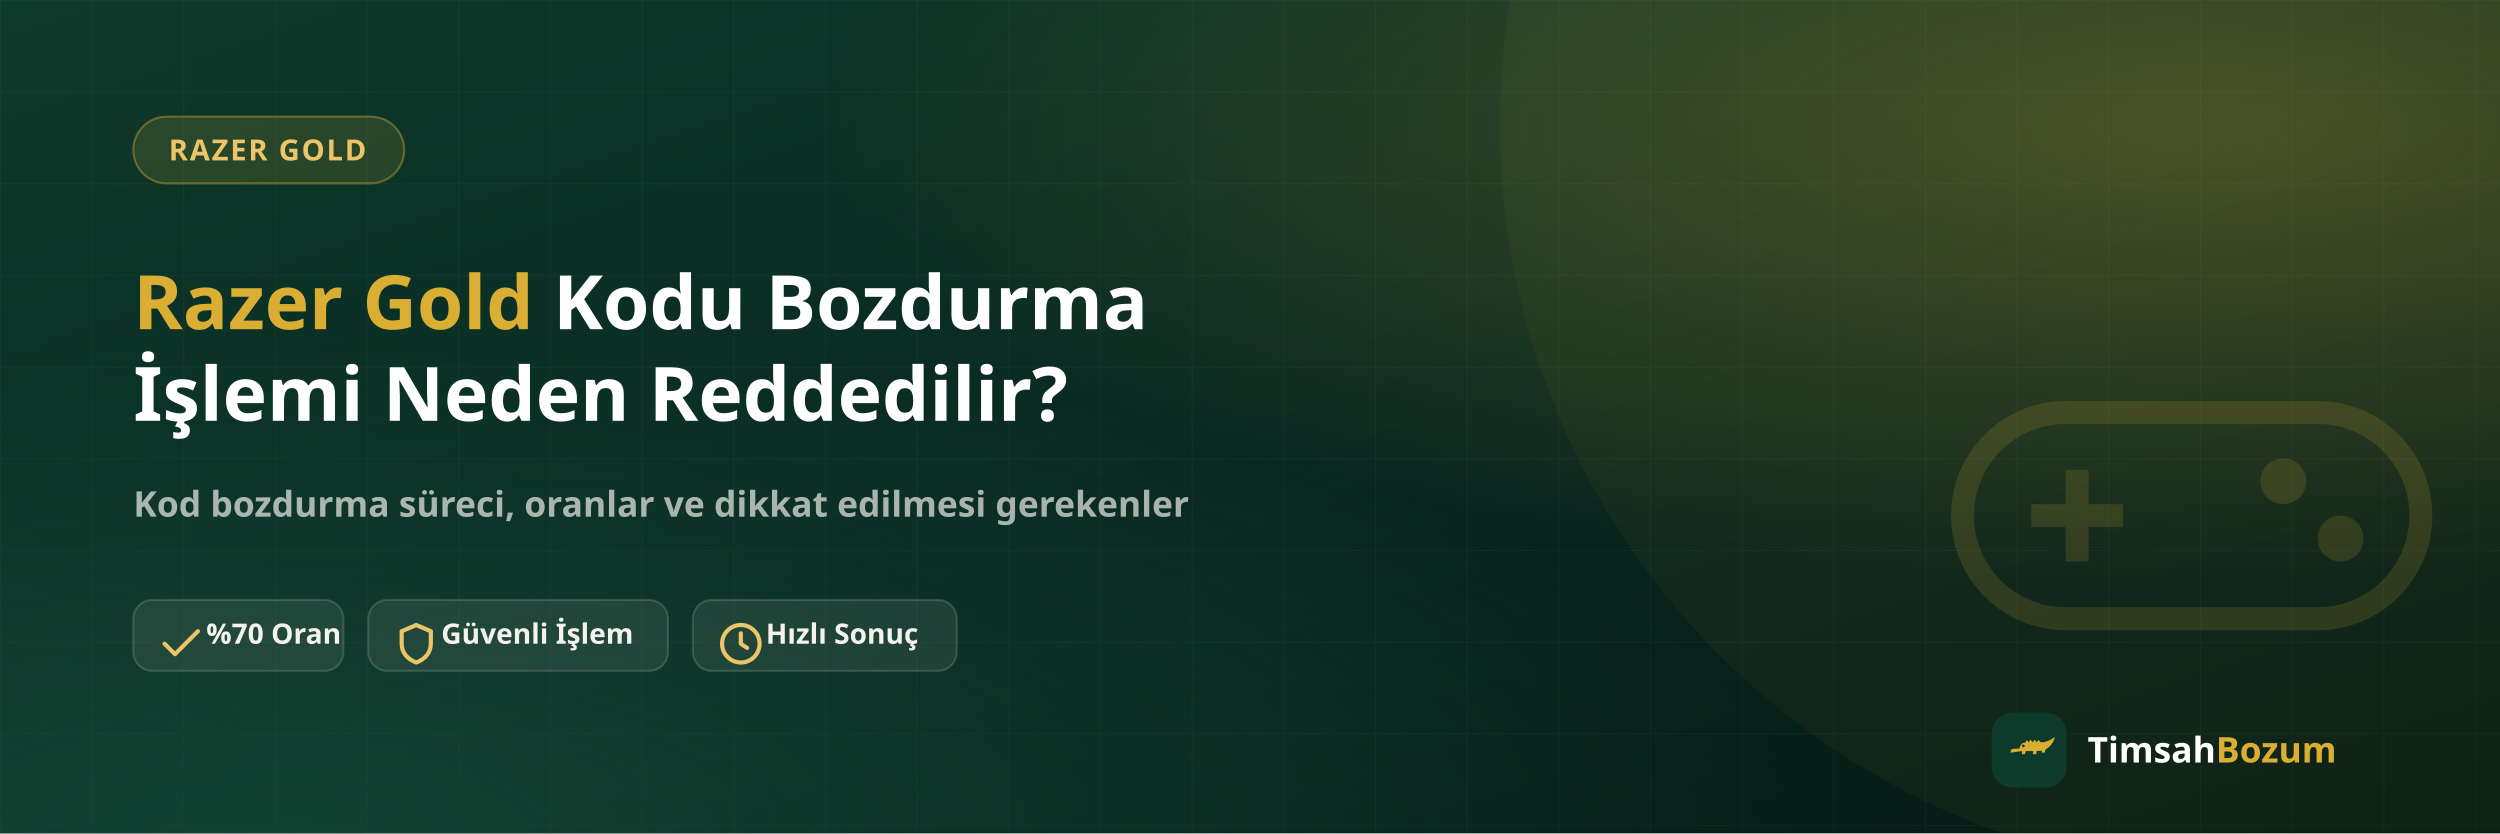
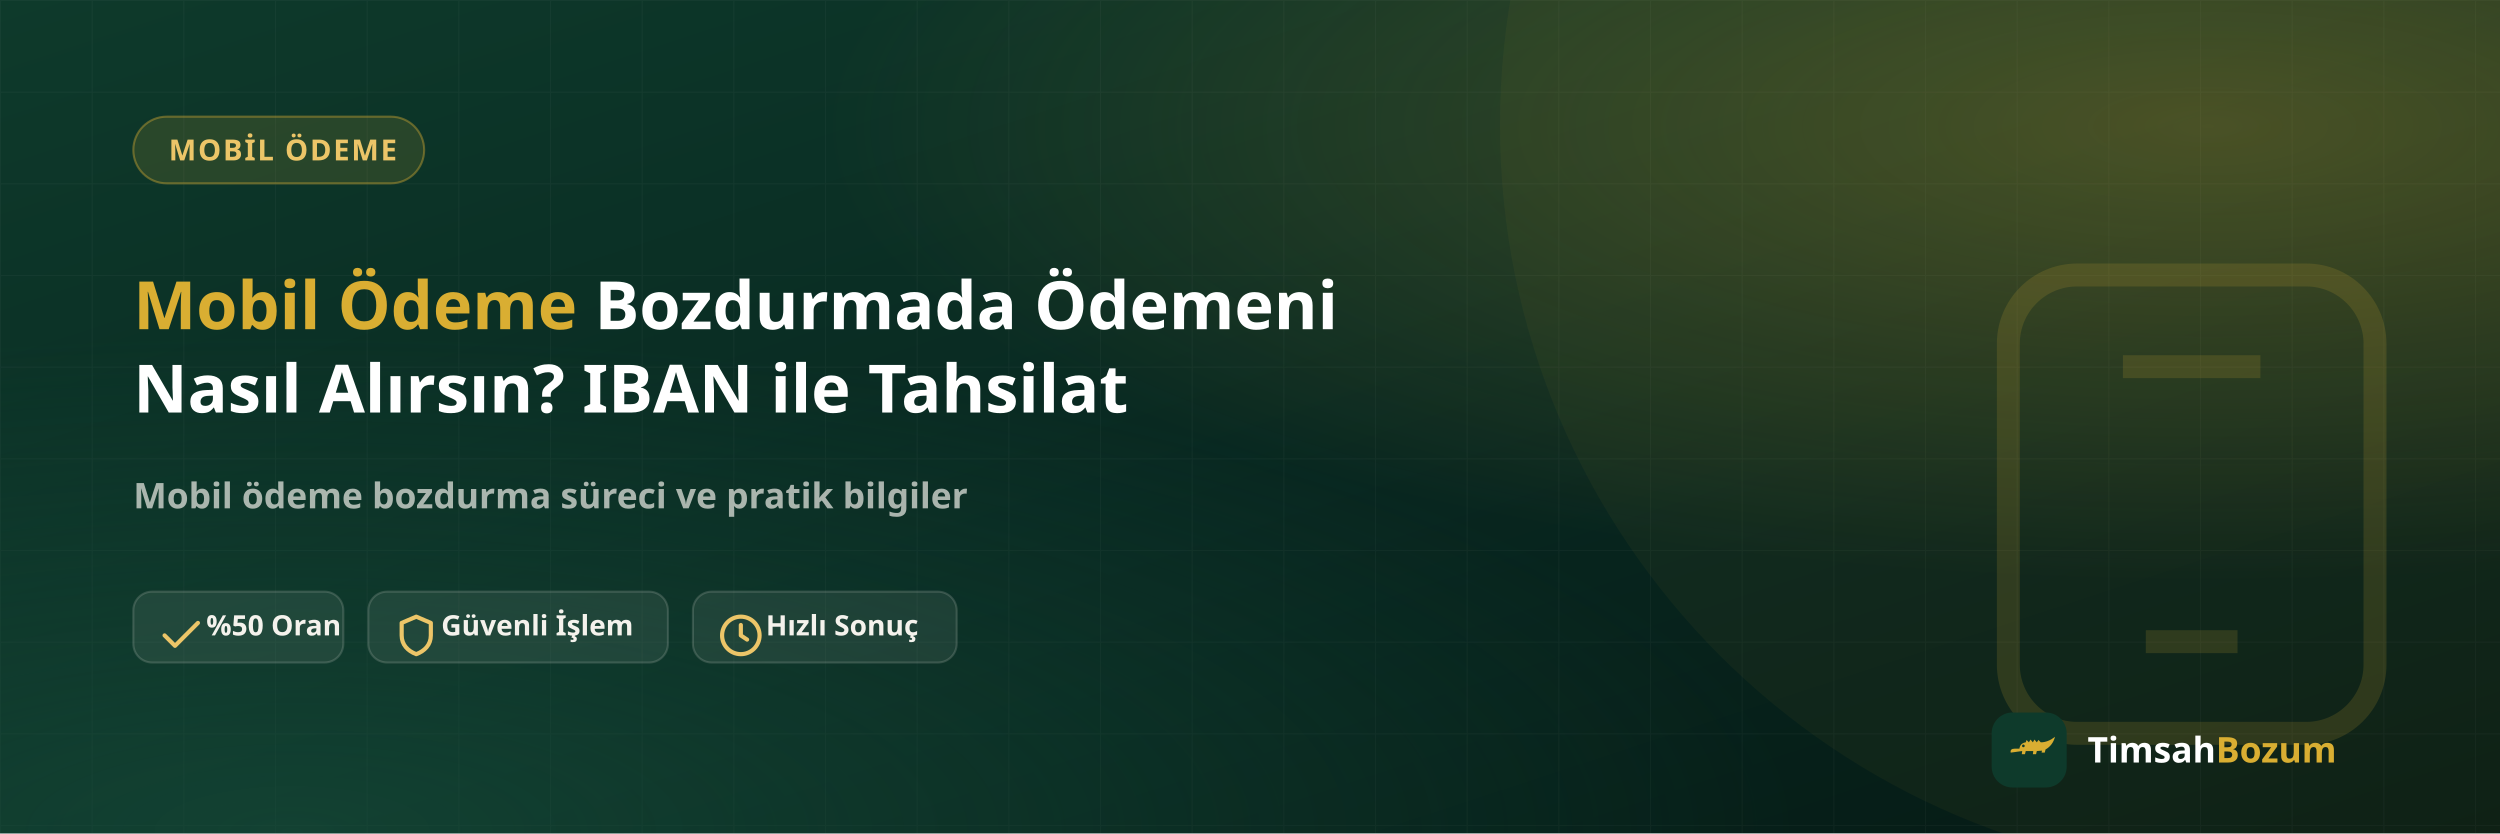
<svg xmlns="http://www.w3.org/2000/svg" viewBox="0 0 1200 400" width="1200" height="400">
  <defs>
    <linearGradient id="bg" x1="0" y1="0" x2="1" y2="1">
      <stop offset="0" stop-color="#0e3a2b" />
      <stop offset="0.55" stop-color="#082720" />
      <stop offset="1" stop-color="#051a14" />
    </linearGradient>
    <radialGradient id="glow1" cx="0.88" cy="0.15" r="0.55">
      <stop offset="0" stop-color="#d9ae32" stop-opacity="0.28" />
      <stop offset="1" stop-color="#d9ae32" stop-opacity="0" />
    </radialGradient>
    <radialGradient id="glow2" cx="0.12" cy="1" r="0.6">
      <stop offset="0" stop-color="#1b5741" stop-opacity="0.55" />
      <stop offset="1" stop-color="#1b5741" stop-opacity="0" />
    </radialGradient>
    <pattern id="grid" width="44" height="44" patternUnits="userSpaceOnUse">
      <path d="M44 0H0V44" fill="none" stroke="rgba(255,255,255,0.035)" stroke-width="1" />
    </pattern>
  </defs>
  <rect width="1200" height="400" fill="url(#bg)" />
  <rect width="1200" height="400" fill="url(#grid)" />
  <rect width="1200" height="400" fill="url(#glow2)" />
  <rect width="1200" height="400" fill="url(#glow1)" />
  <circle cx="1080" cy="60" r="360" fill="rgba(217,174,50,0.05)" />
  <g transform="translate(920, 110)" stroke="#d9ae32" stroke-width="1" fill="none" opacity="0.16">
    <g transform="scale(11)">
-       <rect x="2" y="8" width="20" height="9" rx="4.5" />
-       <path d="M7 10.5v4M5 12.5h4" />
-       <circle cx="16" cy="11" r="1" fill="#d9ae32" stroke="none" />
-       <circle cx="18.5" cy="13.5" r="1" fill="#d9ae32" stroke="none" />
+       <rect x="4" y="2" width="16" height="20" rx="3" />
+       <path d="M9 6h6M10 18h4" />
    </g>
  </g>
  <g transform="translate(64, 56)">
-     <rect width="130" height="32" rx="16" fill="rgba(217,174,50,0.14)" stroke="rgba(217,174,50,0.4)" />
-     <text x="17" y="21" font-family="Manrope, sans-serif" font-weight="800" font-size="14" letter-spacing="0.06em" fill="#ecc568">RAZER GOLD</text>
+     <rect width="139.6" height="32" rx="16" fill="rgba(217,174,50,0.14)" stroke="rgba(217,174,50,0.4)" />
+     <text x="17" y="21" font-family="Manrope, sans-serif" font-weight="800" font-size="14" letter-spacing="0.06em" fill="#ecc568">MOBİL ÖDEME</text>
  </g>
-   <text font-family="Nunito, sans-serif" font-weight="900" font-size="36" fill="#ffffff">
+   <text font-family="Nunito, sans-serif" font-weight="900" font-size="32" fill="#ffffff">
    <tspan x="64" y="158">
-       <tspan fill="#d9ae32">Razer Gold</tspan> Kodu Bozdurma</tspan>
-     <tspan x="64" y="202">İşlemi Neden Reddedilir?</tspan>
+       <tspan fill="#d9ae32">Mobil Ödeme</tspan> Bozdurmada Ödemeni</tspan>
+     <tspan x="64" y="198">Nasıl Alırsın? IBAN ile Tahsilat</tspan>
  </text>
-   <text x="64" y="248" font-family="Manrope, sans-serif" font-weight="600" font-size="17" fill="rgba(244,242,236,0.68)">Kod bozdurma süreci, oranlar ve dikkat edilmesi gerekenler</text>
-   <g transform="translate(64, 288)">
+   <text x="64" y="244" font-family="Manrope, sans-serif" font-weight="600" font-size="17" fill="rgba(244,242,236,0.68)">Mobil ödeme bozdurma süreci ve pratik bilgiler</text>
+   <g transform="translate(64, 284)">
    <rect width="100.8" height="34" rx="9" fill="rgba(244,242,236,0.08)" stroke="rgba(244,242,236,0.16)" />
    <g transform="translate(11, 9)" stroke="#ecc568" stroke-width="2" fill="none" stroke-linecap="round" stroke-linejoin="round">
      <path d="M20 6L9 17l-5-5" />
    </g>
-     <text x="35" y="21" font-family="Manrope, sans-serif" font-weight="700" font-size="13.5" fill="#f4f2ec">%70 Oran</text>
+     <text x="35" y="21" font-family="Manrope, sans-serif" font-weight="700" font-size="13.5" fill="#f4f2ec">%50 Oran</text>
  </g>
-   <g transform="translate(176.8, 288)">
+   <g transform="translate(176.8, 284)">
    <rect width="143.8" height="34" rx="9" fill="rgba(244,242,236,0.08)" stroke="rgba(244,242,236,0.16)" />
    <g transform="translate(11, 9)" stroke="#ecc568" stroke-width="2" fill="none" stroke-linecap="round" stroke-linejoin="round">
      <path d="M12 3l7 3v6c0 4.5-3 7.5-7 9-4-1.5-7-4.5-7-9V6l7-3z" />
    </g>
    <text x="35" y="21" font-family="Manrope, sans-serif" font-weight="700" font-size="13.5" fill="#f4f2ec">Güvenli İşlem</text>
  </g>
-   <g transform="translate(332.6, 288)">
+   <g transform="translate(332.6, 284)">
    <rect width="126.6" height="34" rx="9" fill="rgba(244,242,236,0.08)" stroke="rgba(244,242,236,0.16)" />
    <g transform="translate(11, 9)" stroke="#ecc568" stroke-width="2" fill="none" stroke-linecap="round" stroke-linejoin="round">
      <circle cx="12" cy="12" r="9" />
      <path d="M12 7v5l3 2" />
    </g>
    <text x="35" y="21" font-family="Manrope, sans-serif" font-weight="700" font-size="13.5" fill="#f4f2ec">Hızlı Sonuç</text>
  </g>
  <g transform="translate(956, 342)">
    <rect width="36" height="36" rx="10" fill="#0e3a2b" />
    <g transform="translate(8, 9) scale(0.38)">
      <path d="M3 27 Q2 22 8 22 L14 22 Q15 15 22 14 L23 11 L26 14 L28 10.5 L31 14 L33 10.5 L36 14 L38 11 L41 14 Q50 14 59 7 Q56 18 47 23 L46 27 L42 27 L42.5 24.5 L36 25 L35 29 L31 29 L31.5 25 L22 25 L21 29 L17 29 L17.5 25 Q10 26 3 27 Z" fill="#d9ae32" />
      <circle cx="19" cy="18.5" r="1.7" fill="#0e3a2b" />
    </g>
    <text x="46" y="24" font-family="Nunito, sans-serif" font-weight="800" font-size="17" fill="#ffffff">Timsah<tspan fill="#d9ae32">Bozum</tspan>
    </text>
  </g>
</svg>
